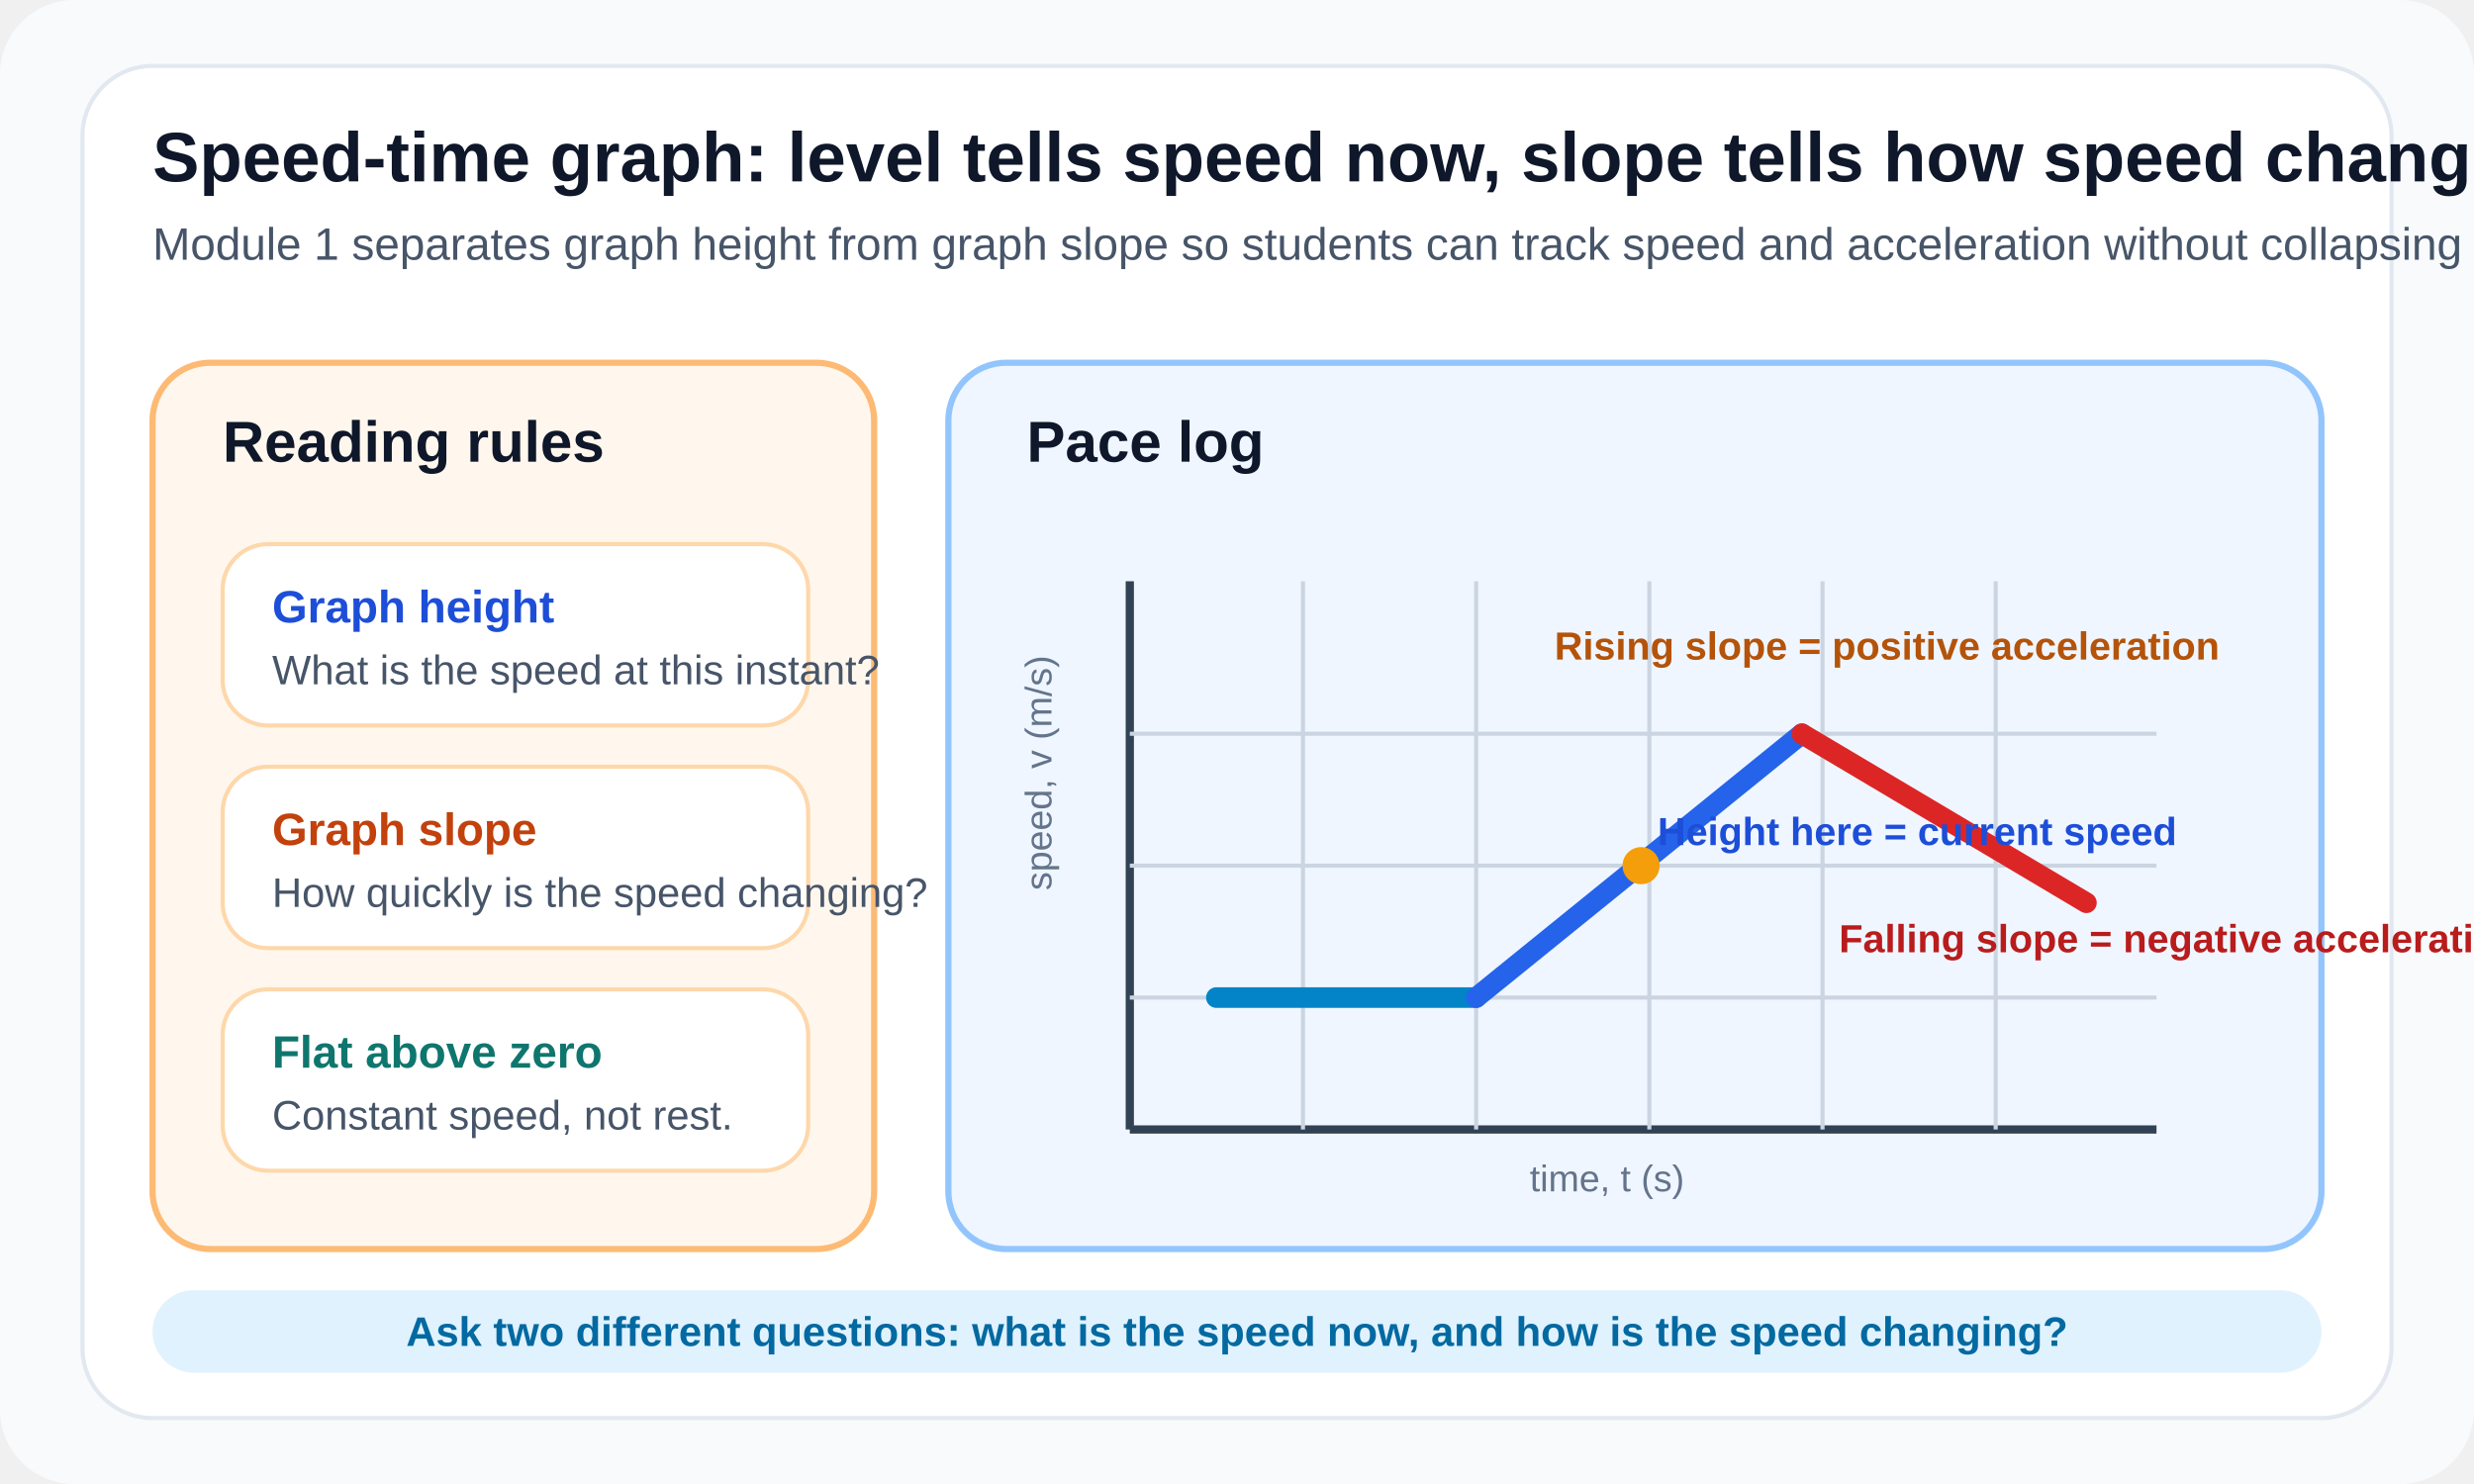
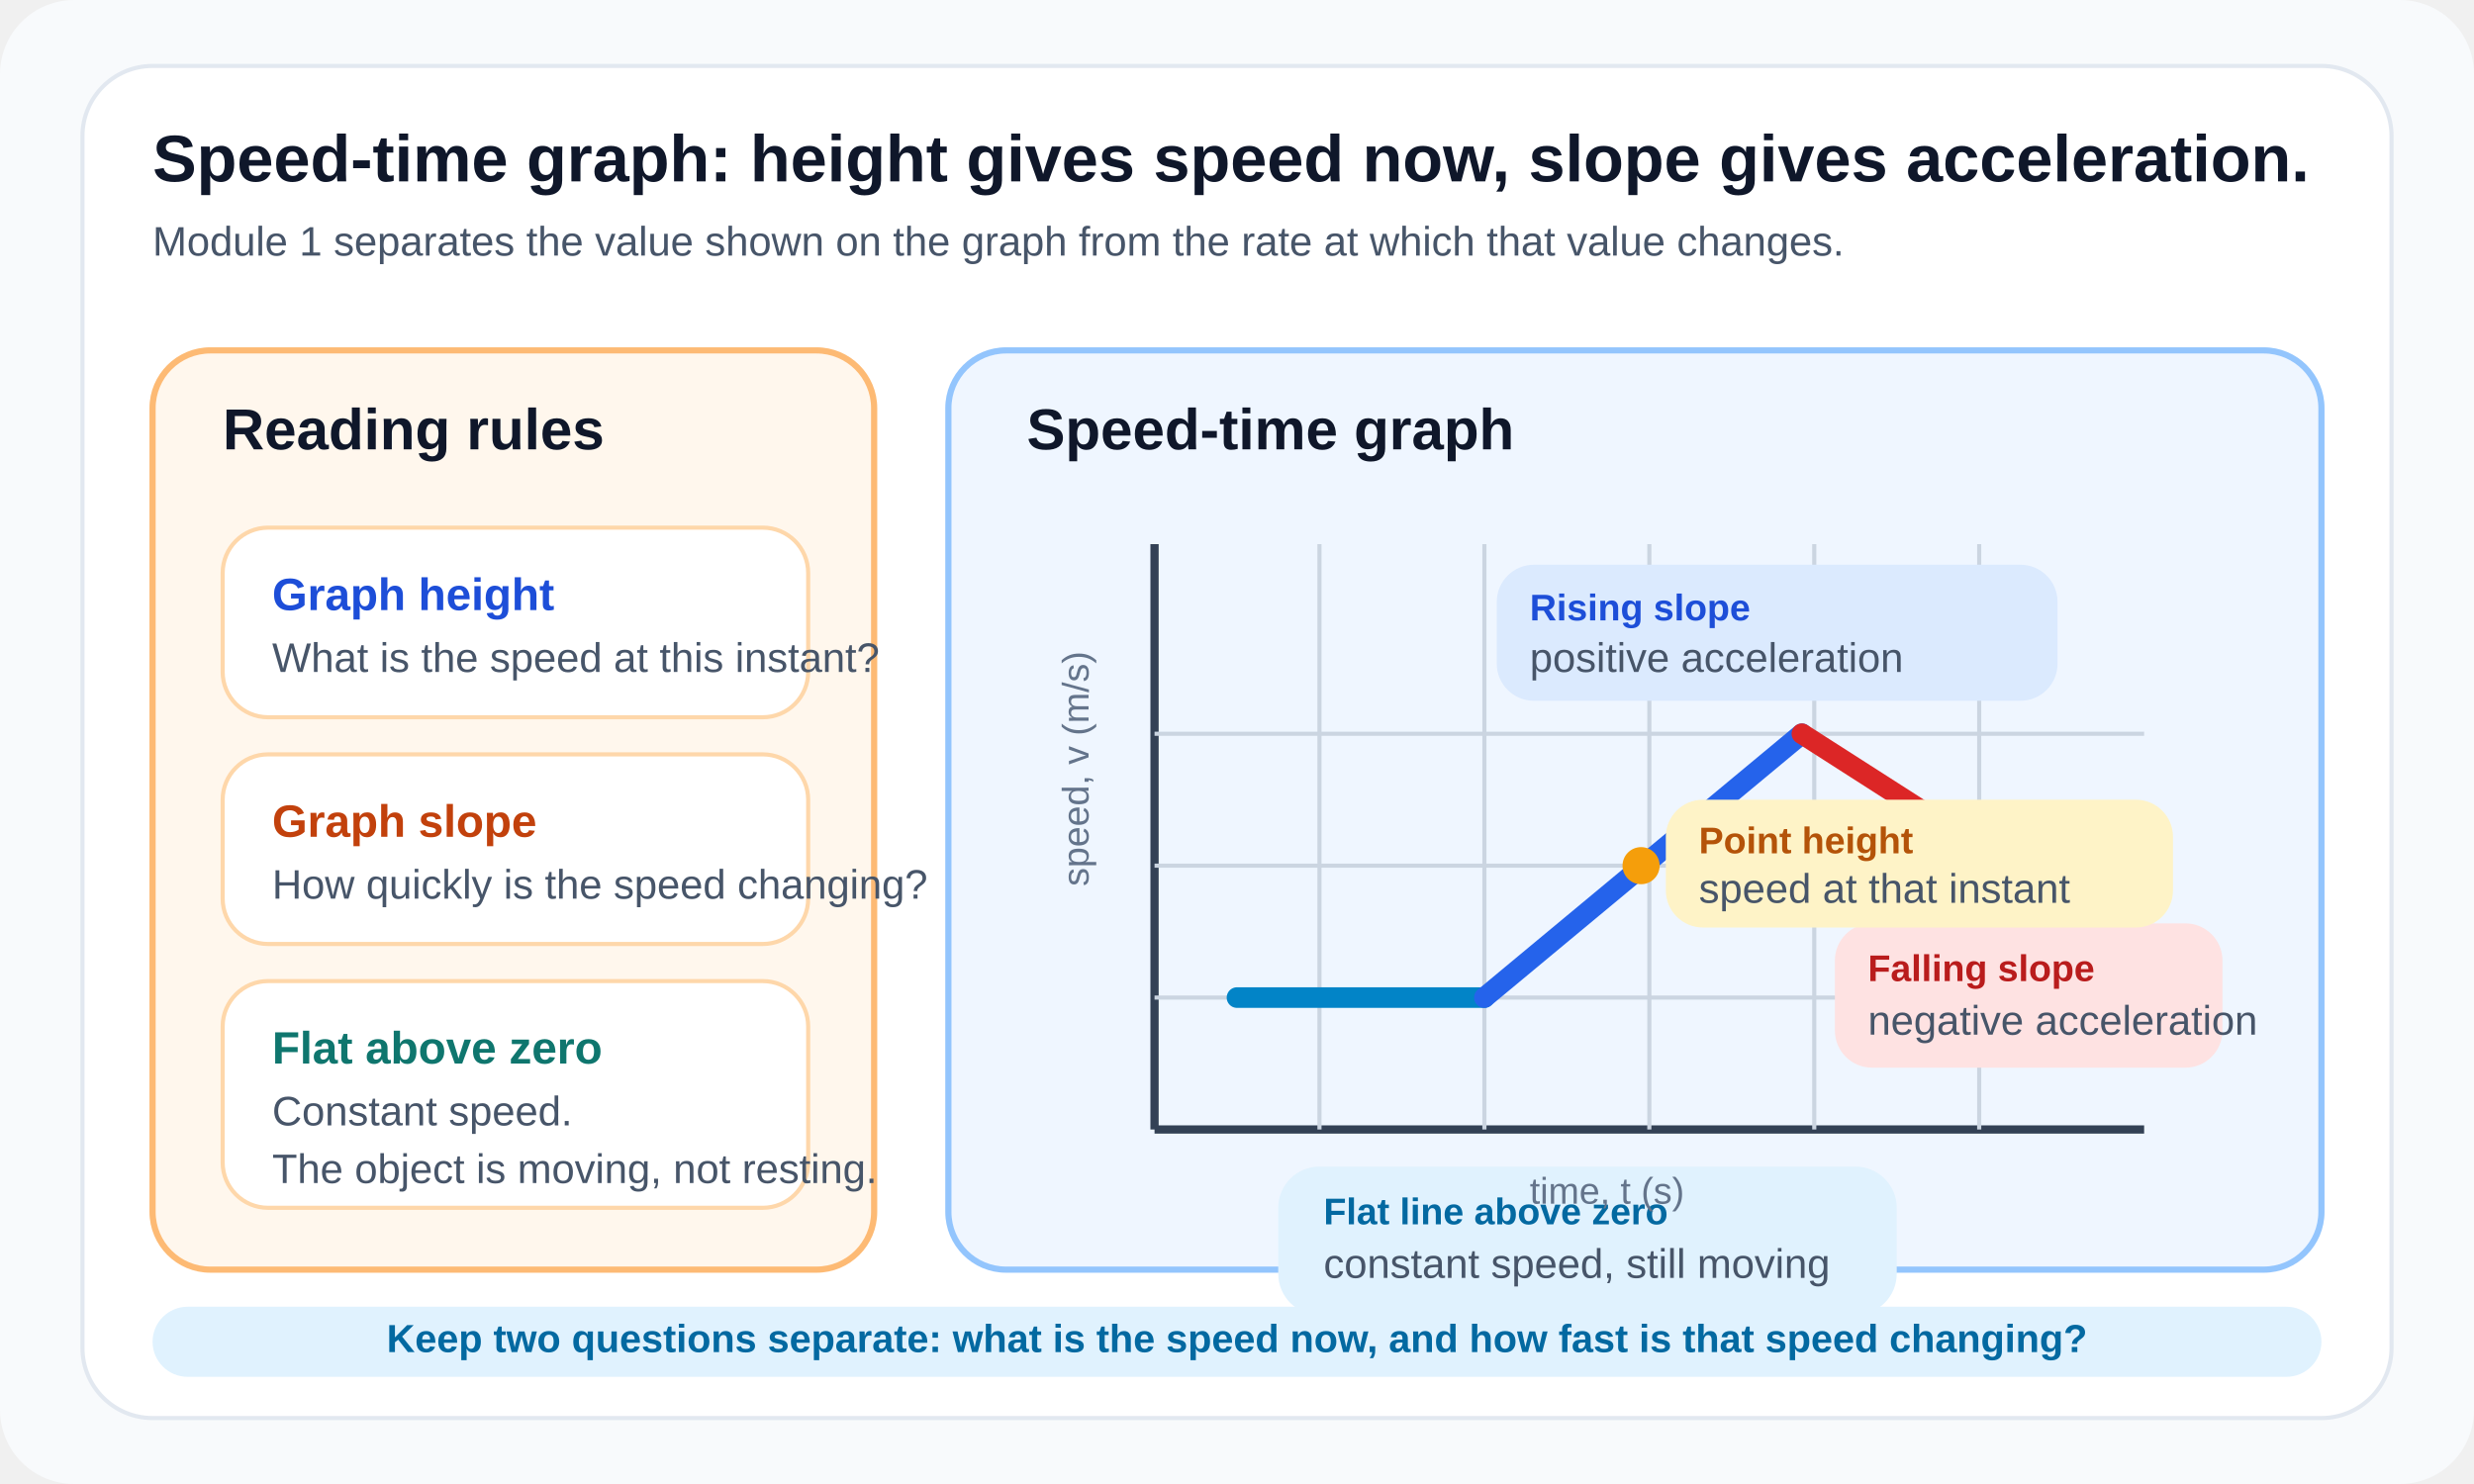
<svg xmlns="http://www.w3.org/2000/svg" width="1200" height="720" viewBox="0 0 1200 720" fill="none">
  <style>
-     .title { fill: #0f172a; font: 700 34px 'Segoe UI', Arial, sans-serif; }
-     .subtitle { fill: #475569; font: 400 22px 'Segoe UI', Arial, sans-serif; }
+     .title { fill: #0f172a; font: 700 32px 'Segoe UI', Arial, sans-serif; }
+     .subtitle { fill: #475569; font: 400 20px 'Segoe UI', Arial, sans-serif; }
    .panel-title { fill: #0f172a; font: 700 28px 'Segoe UI', Arial, sans-serif; }
    .body { fill: #475569; font: 400 20px 'Segoe UI', Arial, sans-serif; }
    .axis { fill: #64748b; font: 400 18px 'Segoe UI', Arial, sans-serif; }
+     .note { font: 700 18px 'Segoe UI', Arial, sans-serif; }
  </style>
  <rect width="1200" height="720" rx="36" fill="#F8FAFC" />
  <rect x="40" y="32" width="1120" height="656" rx="34" fill="#FFFFFF" stroke="#E2E8F0" stroke-width="2" />
-   <text x="74" y="88" class="title">Speed-time graph: level tells speed now, slope tells how speed changes.</text>
-   <text x="74" y="126" class="subtitle">Module 1 separates graph height from graph slope so students can track speed and acceleration without collapsing them into one idea.</text>
-   <rect x="74" y="176" width="350" height="430" rx="28" fill="#FFF7ED" stroke="#FDBA74" stroke-width="3" />
-   <text x="108" y="224" class="panel-title">Reading rules</text>
-   <rect x="108" y="264" width="284" height="88" rx="22" fill="#FFFFFF" stroke="#FED7AA" stroke-width="2" />
-   <text x="132" y="302" fill="#1D4ED8" font-family="Segoe UI, Arial, sans-serif" font-size="22" font-weight="700">Graph height</text>
-   <text x="132" y="332" class="body">What is the speed at this instant?</text>
-   <rect x="108" y="372" width="284" height="88" rx="22" fill="#FFFFFF" stroke="#FED7AA" stroke-width="2" />
-   <text x="132" y="410" fill="#C2410C" font-family="Segoe UI, Arial, sans-serif" font-size="22" font-weight="700">Graph slope</text>
-   <text x="132" y="440" class="body">How quickly is the speed changing?</text>
-   <rect x="108" y="480" width="284" height="88" rx="22" fill="#FFFFFF" stroke="#FED7AA" stroke-width="2" />
-   <text x="132" y="518" fill="#0F766E" font-family="Segoe UI, Arial, sans-serif" font-size="22" font-weight="700">Flat above zero</text>
-   <text x="132" y="548" class="body">Constant speed, not rest.</text>
-   <rect x="460" y="176" width="666" height="430" rx="28" fill="#EFF6FF" stroke="#93C5FD" stroke-width="3" />
-   <text x="498" y="224" class="panel-title">Pace log</text>
-   <line x1="548" y1="548" x2="1046" y2="548" stroke="#334155" stroke-width="4" />
-   <line x1="548" y1="548" x2="548" y2="282" stroke="#334155" stroke-width="4" />
+   <text x="74" y="88" class="title">Speed-time graph: height gives speed now, slope gives acceleration.</text>
+   <text x="74" y="124" class="subtitle">Module 1 separates the value shown on the graph from the rate at which that value changes.</text>
+   <rect x="74" y="170" width="350" height="446" rx="28" fill="#FFF7ED" stroke="#FDBA74" stroke-width="3" />
+   <text x="108" y="218" class="panel-title">Reading rules</text>
+   <rect x="108" y="256" width="284" height="92" rx="22" fill="#FFFFFF" stroke="#FED7AA" stroke-width="2" />
+   <text x="132" y="296" fill="#1D4ED8" font-family="Segoe UI, Arial, sans-serif" font-size="22" font-weight="700">Graph height</text>
+   <text x="132" y="326" class="body">What is the speed at this instant?</text>
+   <rect x="108" y="366" width="284" height="92" rx="22" fill="#FFFFFF" stroke="#FED7AA" stroke-width="2" />
+   <text x="132" y="406" fill="#C2410C" font-family="Segoe UI, Arial, sans-serif" font-size="22" font-weight="700">Graph slope</text>
+   <text x="132" y="436" class="body">How quickly is the speed changing?</text>
+   <rect x="108" y="476" width="284" height="110" rx="22" fill="#FFFFFF" stroke="#FED7AA" stroke-width="2" />
+   <text x="132" y="516" fill="#0F766E" font-family="Segoe UI, Arial, sans-serif" font-size="22" font-weight="700">Flat above zero</text>
+   <text x="132" y="546" class="body">Constant speed.</text>
+   <text x="132" y="574" class="body">The object is moving, not resting.</text>
+   <rect x="460" y="170" width="666" height="446" rx="28" fill="#EFF6FF" stroke="#93C5FD" stroke-width="3" />
+   <text x="498" y="218" class="panel-title">Speed-time graph</text>
+   <line x1="560" y1="548" x2="1040" y2="548" stroke="#334155" stroke-width="4" />
+   <line x1="560" y1="548" x2="560" y2="264" stroke="#334155" stroke-width="4" />
  <g stroke="#CBD5E1" stroke-width="2">
-     <line x1="632" y1="548" x2="632" y2="282" />
-     <line x1="716" y1="548" x2="716" y2="282" />
-     <line x1="800" y1="548" x2="800" y2="282" />
-     <line x1="884" y1="548" x2="884" y2="282" />
-     <line x1="968" y1="548" x2="968" y2="282" />
-     <line x1="548" y1="484" x2="1046" y2="484" />
-     <line x1="548" y1="420" x2="1046" y2="420" />
-     <line x1="548" y1="356" x2="1046" y2="356" />
+     <line x1="640" y1="548" x2="640" y2="264" />
+     <line x1="720" y1="548" x2="720" y2="264" />
+     <line x1="800" y1="548" x2="800" y2="264" />
+     <line x1="880" y1="548" x2="880" y2="264" />
+     <line x1="960" y1="548" x2="960" y2="264" />
+     <line x1="560" y1="484" x2="1040" y2="484" />
+     <line x1="560" y1="420" x2="1040" y2="420" />
+     <line x1="560" y1="356" x2="1040" y2="356" />
  </g>
-   <polyline points="590,484 716,484" fill="none" stroke="#0284C7" stroke-width="10" stroke-linecap="round" />
-   <polyline points="716,484 874,356" fill="none" stroke="#2563EB" stroke-width="10" stroke-linecap="round" />
-   <polyline points="874,356 1012,438" fill="none" stroke="#DC2626" stroke-width="10" stroke-linecap="round" />
+   <polyline points="600,484 720,484" fill="none" stroke="#0284C7" stroke-width="10" stroke-linecap="round" />
+   <polyline points="720,484 874,356" fill="none" stroke="#2563EB" stroke-width="10" stroke-linecap="round" />
+   <polyline points="874,356 1002,438" fill="none" stroke="#DC2626" stroke-width="10" stroke-linecap="round" />
  <circle cx="796" cy="420" r="9" fill="#F59E0B" />
-   <text x="804" y="410" fill="#1D4ED8" font-family="Segoe UI, Arial, sans-serif" font-size="19" font-weight="700">Height here = current speed</text>
-   <text x="754" y="320" fill="#B45309" font-family="Segoe UI, Arial, sans-serif" font-size="19" font-weight="700">Rising slope = positive acceleration</text>
-   <text x="892" y="462" fill="#B91C1C" font-family="Segoe UI, Arial, sans-serif" font-size="19" font-weight="700">Falling slope = negative acceleration</text>
-   <text x="742" y="578" class="axis">time, t (s)</text>
-   <text x="510" y="432" class="axis" transform="rotate(-90 510 432)">speed, v (m/s)</text>
-   <rect x="74" y="626" width="1052" height="40" rx="20" fill="#E0F2FE" />
-   <text x="600" y="653" fill="#0369A1" font-family="Segoe UI, Arial, sans-serif" font-size="20" font-weight="700" text-anchor="middle">Ask two different questions: what is the speed now, and how is the speed changing?</text>
+   <rect x="726" y="274" width="272" height="66" rx="18" fill="#DBEAFE" />
+   <text x="742" y="301" class="note" fill="#1D4ED8">Rising slope</text>
+   <text x="742" y="326" class="body" fill="#1E3A8A">positive acceleration</text>
+   <rect x="890" y="448" width="188" height="70" rx="18" fill="#FEE2E2" />
+   <text x="906" y="476" class="note" fill="#B91C1C">Falling slope</text>
+   <text x="906" y="502" class="body" fill="#7F1D1D">negative acceleration</text>
+   <rect x="620" y="566" width="300" height="72" rx="20" fill="#E0F2FE" />
+   <text x="642" y="594" class="note" fill="#0369A1">Flat line above zero</text>
+   <text x="642" y="620" class="body" fill="#075985">constant speed, still moving</text>
+   <rect x="808" y="388" width="246" height="62" rx="18" fill="#FEF3C7" />
+   <text x="824" y="414" class="note" fill="#B45309">Point height</text>
+   <text x="824" y="438" class="body" fill="#92400E">speed at that instant</text>
+   <text x="742" y="584" class="axis">time, t (s)</text>
+   <text x="528" y="430" class="axis" transform="rotate(-90 528 430)">speed, v (m/s)</text>
+   <rect x="74" y="634" width="1052" height="34" rx="17" fill="#E0F2FE" />
+   <text x="600" y="656" fill="#0369A1" font-family="Segoe UI, Arial, sans-serif" font-size="19" font-weight="700" text-anchor="middle">Keep two questions separate: what is the speed now, and how fast is that speed changing?</text>
</svg>
